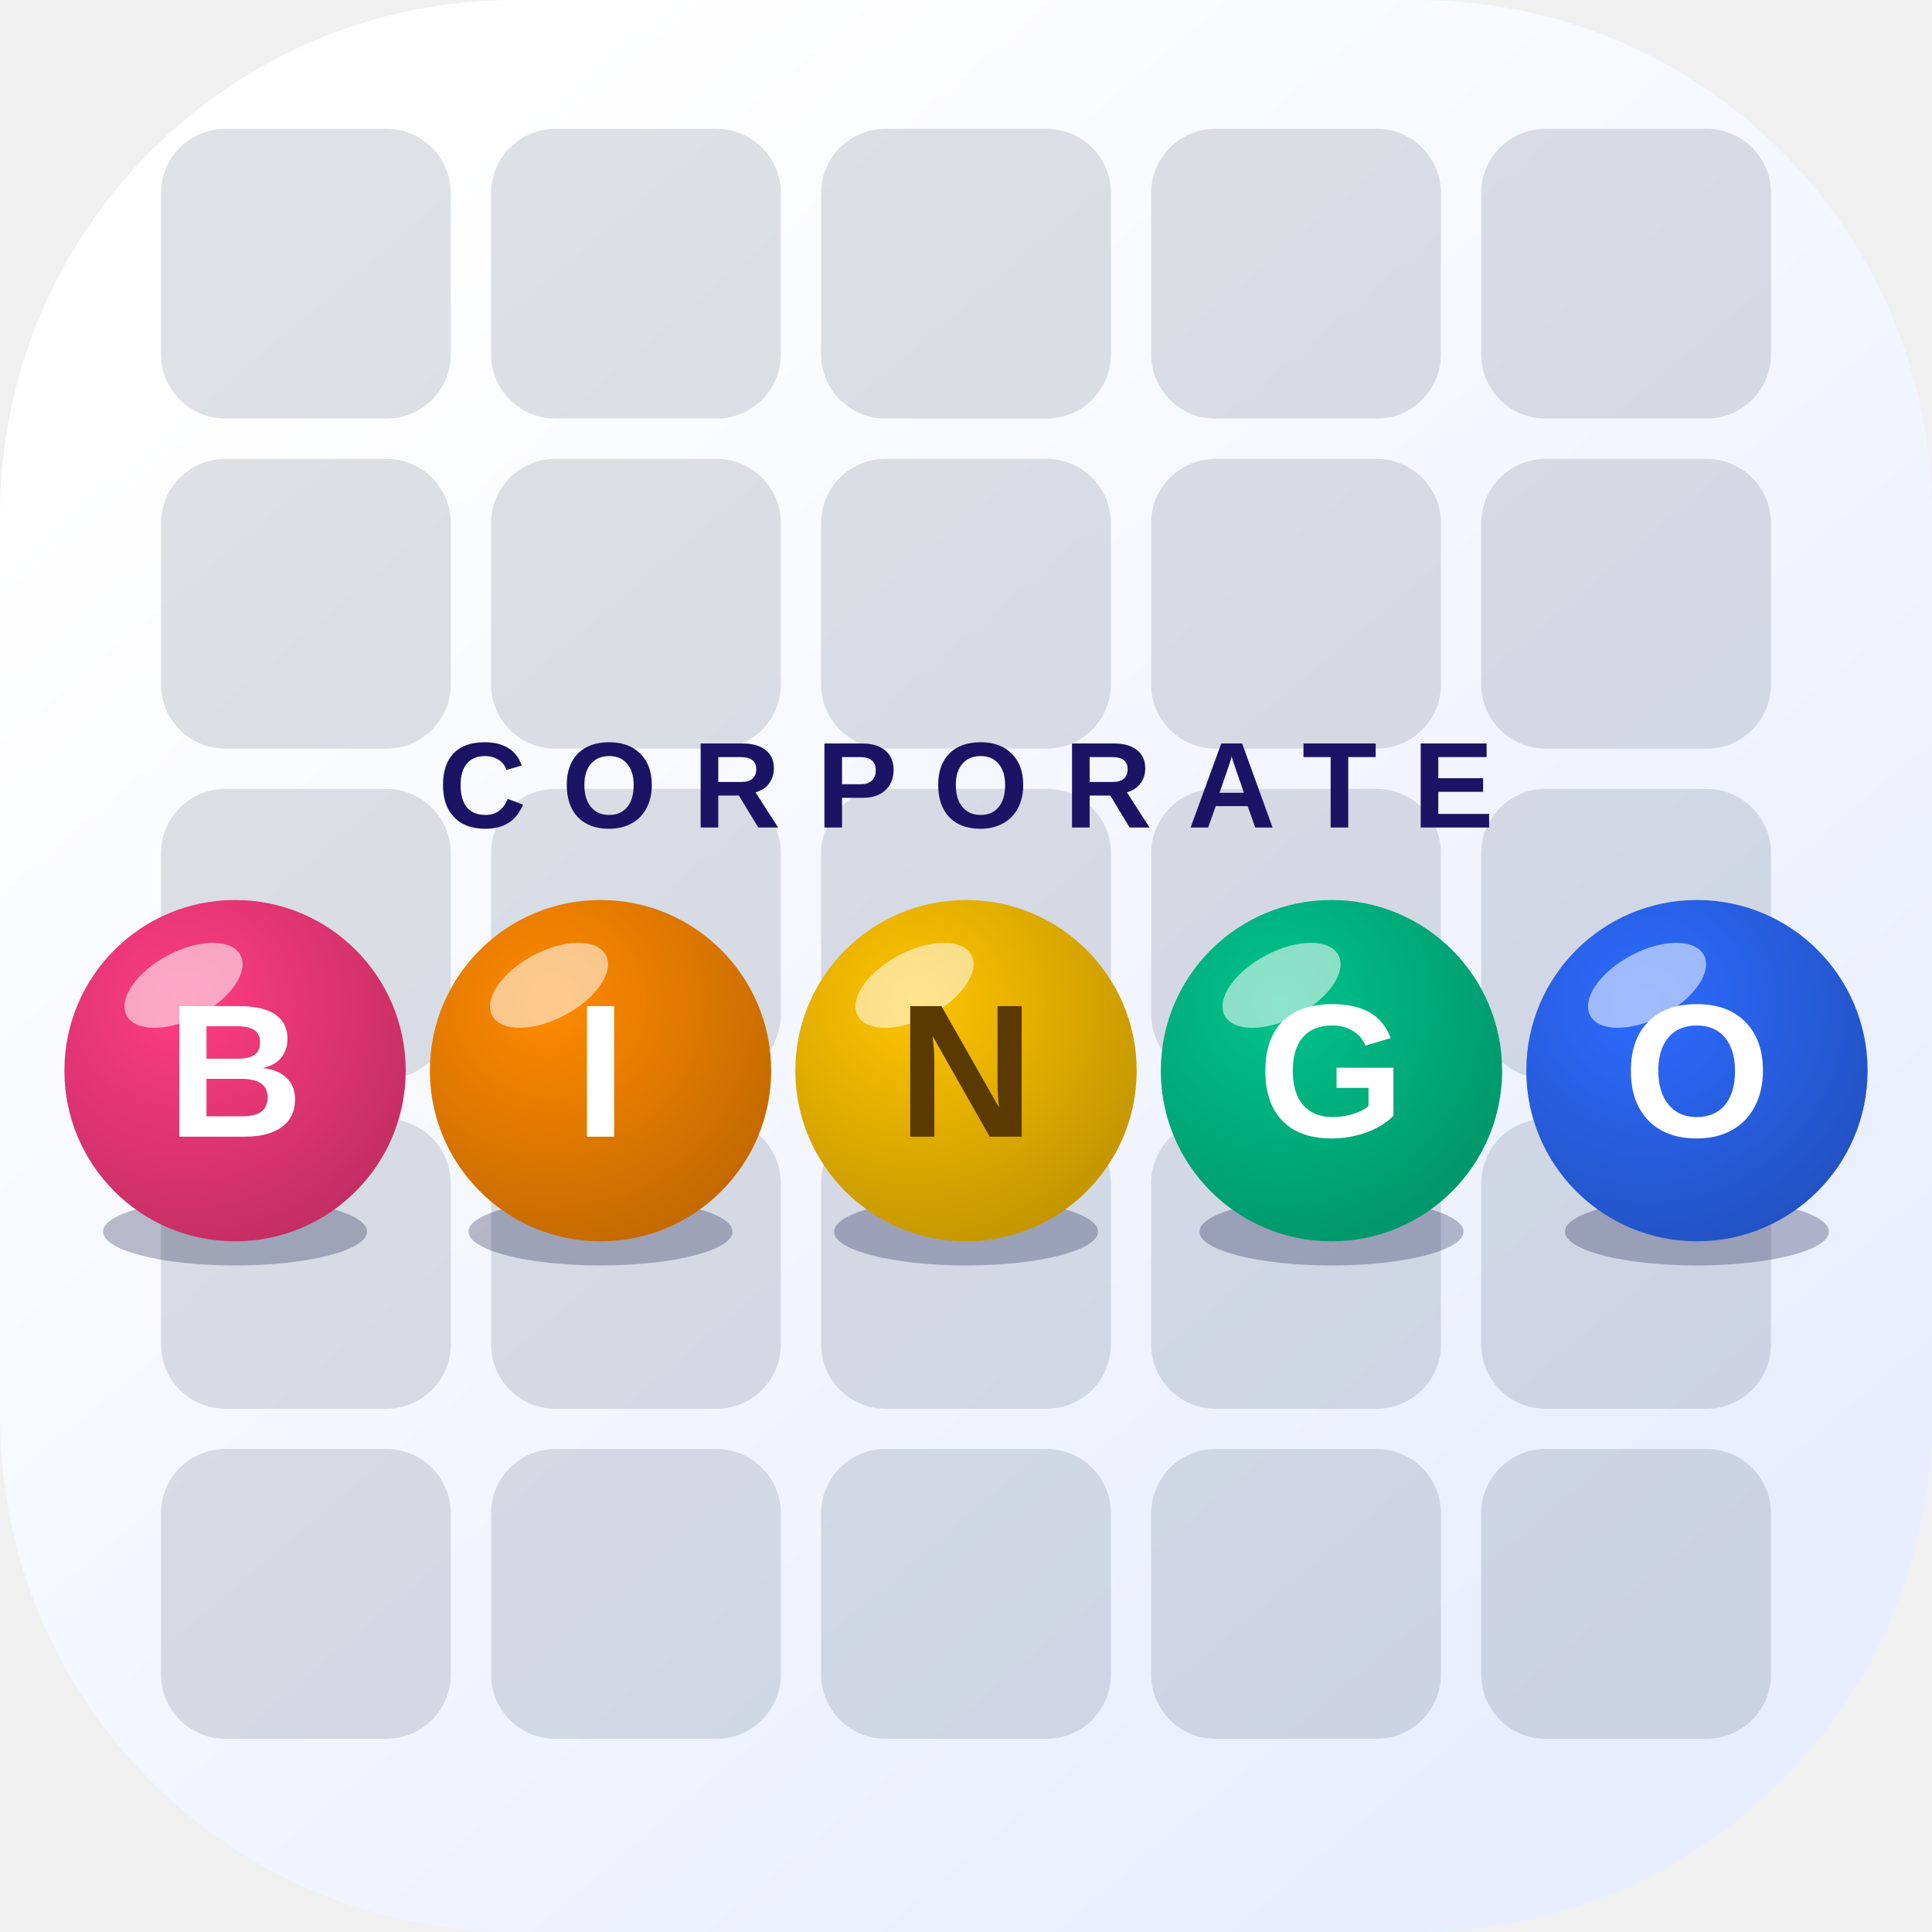
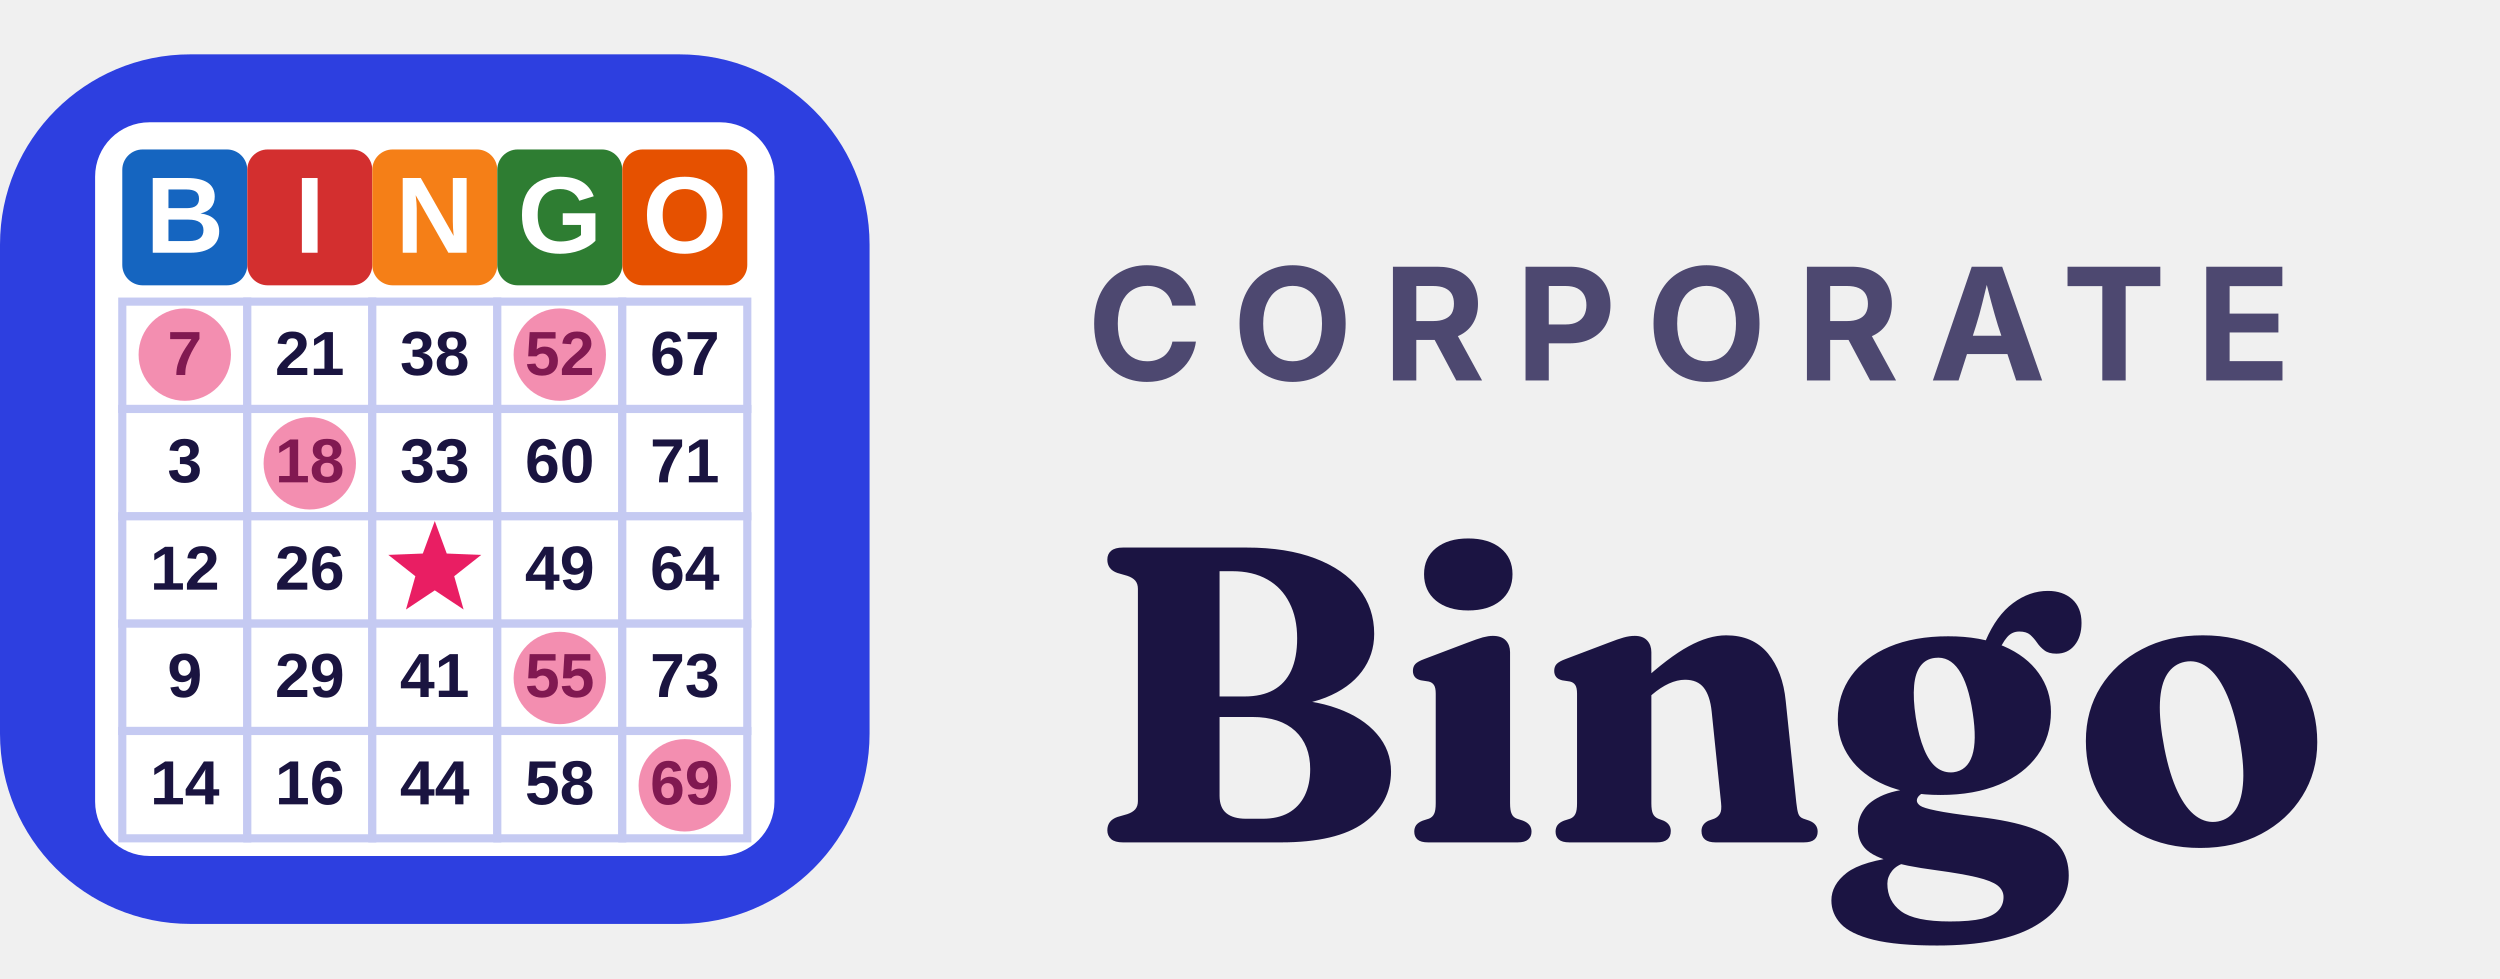
- <svg xmlns="http://www.w3.org/2000/svg" viewBox="0 0 120 120" width="240" height="240">
-   <defs>
-     <linearGradient id="t280" gradientTransform="rotate(50 .5 .5)">
-       <stop offset="0" stop-color="#FFFFFF" />
-       <stop offset="1" stop-color="#E8EEFF" />
-     </linearGradient>
-     <radialGradient id="s280" cx=".25" cy=".1" r=".9">
-       <stop offset="0" stop-color="#FFFFFF" stop-opacity="0.0" />
-       <stop offset="1" stop-color="#FFFFFF" stop-opacity="0" />
-     </radialGradient>
-   </defs>
-   <rect width="120" height="120" rx="32" fill="url(#t280)" />
-   <rect width="120" height="120" rx="32" fill="url(#s280)" />
-   <rect x="1.5" y="1.5" width="117" height="117" rx="30.5" fill="none" stroke="#FFFFFF" stroke-opacity="0" stroke-width="1.5" />
-   <g opacity="0.14" stroke-linecap="round" stroke-linejoin="round">
-     <g fill="#14213D">
-       <rect x="10.0" y="8.0" width="18" height="18" rx="4" />
-       <rect x="30.5" y="8.0" width="18" height="18" rx="4" />
-       <rect x="51.0" y="8.0" width="18" height="18" rx="4" />
-       <rect x="71.5" y="8.0" width="18" height="18" rx="4" />
-       <rect x="92.0" y="8.0" width="18" height="18" rx="4" />
-       <rect x="10.0" y="28.5" width="18" height="18" rx="4" />
-       <rect x="30.5" y="28.5" width="18" height="18" rx="4" />
-       <rect x="51.0" y="28.5" width="18" height="18" rx="4" />
-       <rect x="71.5" y="28.5" width="18" height="18" rx="4" />
-       <rect x="92.0" y="28.5" width="18" height="18" rx="4" />
-       <rect x="10.0" y="49.0" width="18" height="18" rx="4" />
-       <rect x="30.5" y="49.0" width="18" height="18" rx="4" />
-       <rect x="51.0" y="49.0" width="18" height="18" rx="4" />
-       <rect x="71.5" y="49.0" width="18" height="18" rx="4" />
-       <rect x="92.0" y="49.0" width="18" height="18" rx="4" />
-       <rect x="10.0" y="69.5" width="18" height="18" rx="4" />
-       <rect x="30.5" y="69.5" width="18" height="18" rx="4" />
-       <rect x="51.0" y="69.5" width="18" height="18" rx="4" />
-       <rect x="71.5" y="69.5" width="18" height="18" rx="4" />
-       <rect x="92.0" y="69.5" width="18" height="18" rx="4" />
-       <rect x="10.0" y="90.0" width="18" height="18" rx="4" />
-       <rect x="30.5" y="90.0" width="18" height="18" rx="4" />
-       <rect x="51.0" y="90.0" width="18" height="18" rx="4" />
-       <rect x="71.5" y="90.0" width="18" height="18" rx="4" />
-       <rect x="92.0" y="90.0" width="18" height="18" rx="4" />
-     </g>
+ <svg xmlns="http://www.w3.org/2000/svg" viewBox="0 0 184 72" width="184" height="72" role="img" aria-label="Corporate Bingo">
+   <g transform="translate(0 4) scale(1)">
+     <svg viewBox="0 0 64 64" width="64" height="64">
+       <rect width="64" height="64" rx="14" fill="#2D3FE0" />
+       <rect x="7" y="5" width="50" height="54" rx="4" fill="#FFFFFF" />
+       <rect x="9.0" y="7" width="9.2" height="10" rx="1.5" fill="#1565C0" />
+       <text x="13.6" y="14.6" font-size="8" font-family="Arial,Helvetica,sans-serif" font-weight="700" fill="#FFFFFF" text-anchor="middle">B</text>
+       <rect x="18.2" y="7" width="9.2" height="10" rx="1.5" fill="#D32F2F" />
+       <text x="22.8" y="14.6" font-size="8" font-family="Arial,Helvetica,sans-serif" font-weight="700" fill="#FFFFFF" text-anchor="middle">I</text>
+       <rect x="27.4" y="7" width="9.2" height="10" rx="1.5" fill="#F57F17" />
+       <text x="32.0" y="14.6" font-size="8" font-family="Arial,Helvetica,sans-serif" font-weight="700" fill="#FFFFFF" text-anchor="middle">N</text>
+       <rect x="36.6" y="7" width="9.2" height="10" rx="1.5" fill="#2E7D32" />
+       <text x="41.2" y="14.6" font-size="8" font-family="Arial,Helvetica,sans-serif" font-weight="700" fill="#FFFFFF" text-anchor="middle">G</text>
+       <rect x="45.8" y="7" width="9.2" height="10" rx="1.5" fill="#E65100" />
+       <text x="50.4" y="14.6" font-size="8" font-family="Arial,Helvetica,sans-serif" font-weight="700" fill="#FFFFFF" text-anchor="middle">O</text>
+       <rect x="9.0" y="18.2" width="9.2" height="7.9" fill="#FFFFFF" stroke="#C5CAF2" stroke-width=".6" />
+       <text x="13.6" y="23.6" font-size="4.6" font-family="Arial,Helvetica,sans-serif" font-weight="700" fill="#1A1440" text-anchor="middle">7</text>
+       <circle cx="13.6" cy="22.1" r="3.4" fill="#E91E63" fill-opacity=".5" />
+       <rect x="18.2" y="18.2" width="9.2" height="7.9" fill="#FFFFFF" stroke="#C5CAF2" stroke-width=".6" />
+       <text x="22.8" y="23.6" font-size="4.6" font-family="Arial,Helvetica,sans-serif" font-weight="700" fill="#1A1440" text-anchor="middle">21</text>
+       <rect x="27.4" y="18.2" width="9.2" height="7.9" fill="#FFFFFF" stroke="#C5CAF2" stroke-width=".6" />
+       <text x="32.0" y="23.6" font-size="4.6" font-family="Arial,Helvetica,sans-serif" font-weight="700" fill="#1A1440" text-anchor="middle">38</text>
+       <rect x="36.6" y="18.2" width="9.2" height="7.9" fill="#FFFFFF" stroke="#C5CAF2" stroke-width=".6" />
+       <text x="41.2" y="23.6" font-size="4.6" font-family="Arial,Helvetica,sans-serif" font-weight="700" fill="#1A1440" text-anchor="middle">52</text>
+       <circle cx="41.2" cy="22.1" r="3.4" fill="#E91E63" fill-opacity=".5" />
+       <rect x="45.8" y="18.2" width="9.2" height="7.9" fill="#FFFFFF" stroke="#C5CAF2" stroke-width=".6" />
+       <text x="50.4" y="23.6" font-size="4.6" font-family="Arial,Helvetica,sans-serif" font-weight="700" fill="#1A1440" text-anchor="middle">67</text>
+       <rect x="9.0" y="26.1" width="9.2" height="7.9" fill="#FFFFFF" stroke="#C5CAF2" stroke-width=".6" />
+       <text x="13.6" y="31.5" font-size="4.6" font-family="Arial,Helvetica,sans-serif" font-weight="700" fill="#1A1440" text-anchor="middle">3</text>
+       <rect x="18.2" y="26.1" width="9.2" height="7.9" fill="#FFFFFF" stroke="#C5CAF2" stroke-width=".6" />
+       <text x="22.8" y="31.5" font-size="4.6" font-family="Arial,Helvetica,sans-serif" font-weight="700" fill="#1A1440" text-anchor="middle">18</text>
+       <circle cx="22.8" cy="30.1" r="3.4" fill="#E91E63" fill-opacity=".5" />
+       <rect x="27.4" y="26.1" width="9.2" height="7.9" fill="#FFFFFF" stroke="#C5CAF2" stroke-width=".6" />
+       <text x="32.0" y="31.5" font-size="4.6" font-family="Arial,Helvetica,sans-serif" font-weight="700" fill="#1A1440" text-anchor="middle">33</text>
+       <rect x="36.6" y="26.1" width="9.2" height="7.9" fill="#FFFFFF" stroke="#C5CAF2" stroke-width=".6" />
+       <text x="41.2" y="31.5" font-size="4.6" font-family="Arial,Helvetica,sans-serif" font-weight="700" fill="#1A1440" text-anchor="middle">60</text>
+       <rect x="45.8" y="26.1" width="9.2" height="7.9" fill="#FFFFFF" stroke="#C5CAF2" stroke-width=".6" />
+       <text x="50.4" y="31.5" font-size="4.6" font-family="Arial,Helvetica,sans-serif" font-weight="700" fill="#1A1440" text-anchor="middle">71</text>
+       <rect x="9.0" y="34.0" width="9.2" height="7.9" fill="#FFFFFF" stroke="#C5CAF2" stroke-width=".6" />
+       <text x="13.6" y="39.4" font-size="4.6" font-family="Arial,Helvetica,sans-serif" font-weight="700" fill="#1A1440" text-anchor="middle">12</text>
+       <rect x="18.2" y="34.0" width="9.2" height="7.9" fill="#FFFFFF" stroke="#C5CAF2" stroke-width=".6" />
+       <text x="22.8" y="39.4" font-size="4.6" font-family="Arial,Helvetica,sans-serif" font-weight="700" fill="#1A1440" text-anchor="middle">26</text>
+       <rect x="27.4" y="34.0" width="9.2" height="7.9" fill="#FFFFFF" stroke="#C5CAF2" stroke-width=".6" />
+       <path d="M32.00 34.35L32.88 36.74L35.42 36.84L33.43 38.41L34.12 40.86L32.00 39.45L29.88 40.86L30.57 38.41L28.58 36.84L31.12 36.74Z" fill="#E91E63" />
+       <rect x="36.6" y="34.0" width="9.2" height="7.9" fill="#FFFFFF" stroke="#C5CAF2" stroke-width=".6" />
+       <text x="41.2" y="39.4" font-size="4.6" font-family="Arial,Helvetica,sans-serif" font-weight="700" fill="#1A1440" text-anchor="middle">49</text>
+       <rect x="45.8" y="34.0" width="9.2" height="7.9" fill="#FFFFFF" stroke="#C5CAF2" stroke-width=".6" />
+       <text x="50.4" y="39.4" font-size="4.6" font-family="Arial,Helvetica,sans-serif" font-weight="700" fill="#1A1440" text-anchor="middle">64</text>
+       <rect x="9.0" y="41.9" width="9.2" height="7.9" fill="#FFFFFF" stroke="#C5CAF2" stroke-width=".6" />
+       <text x="13.6" y="47.3" font-size="4.6" font-family="Arial,Helvetica,sans-serif" font-weight="700" fill="#1A1440" text-anchor="middle">9</text>
+       <rect x="18.2" y="41.9" width="9.2" height="7.9" fill="#FFFFFF" stroke="#C5CAF2" stroke-width=".6" />
+       <text x="22.8" y="47.3" font-size="4.6" font-family="Arial,Helvetica,sans-serif" font-weight="700" fill="#1A1440" text-anchor="middle">29</text>
+       <rect x="27.4" y="41.9" width="9.2" height="7.9" fill="#FFFFFF" stroke="#C5CAF2" stroke-width=".6" />
+       <text x="32.0" y="47.3" font-size="4.6" font-family="Arial,Helvetica,sans-serif" font-weight="700" fill="#1A1440" text-anchor="middle">41</text>
+       <rect x="36.6" y="41.9" width="9.2" height="7.9" fill="#FFFFFF" stroke="#C5CAF2" stroke-width=".6" />
+       <text x="41.2" y="47.3" font-size="4.6" font-family="Arial,Helvetica,sans-serif" font-weight="700" fill="#1A1440" text-anchor="middle">55</text>
+       <circle cx="41.2" cy="45.9" r="3.4" fill="#E91E63" fill-opacity=".5" />
+       <rect x="45.8" y="41.9" width="9.2" height="7.9" fill="#FFFFFF" stroke="#C5CAF2" stroke-width=".6" />
+       <text x="50.4" y="47.3" font-size="4.6" font-family="Arial,Helvetica,sans-serif" font-weight="700" fill="#1A1440" text-anchor="middle">73</text>
+       <rect x="9.0" y="49.8" width="9.2" height="7.9" fill="#FFFFFF" stroke="#C5CAF2" stroke-width=".6" />
+       <text x="13.6" y="55.2" font-size="4.6" font-family="Arial,Helvetica,sans-serif" font-weight="700" fill="#1A1440" text-anchor="middle">14</text>
+       <rect x="18.2" y="49.8" width="9.2" height="7.9" fill="#FFFFFF" stroke="#C5CAF2" stroke-width=".6" />
+       <text x="22.8" y="55.2" font-size="4.6" font-family="Arial,Helvetica,sans-serif" font-weight="700" fill="#1A1440" text-anchor="middle">16</text>
+       <rect x="27.4" y="49.8" width="9.2" height="7.9" fill="#FFFFFF" stroke="#C5CAF2" stroke-width=".6" />
+       <text x="32.0" y="55.2" font-size="4.6" font-family="Arial,Helvetica,sans-serif" font-weight="700" fill="#1A1440" text-anchor="middle">44</text>
+       <rect x="36.6" y="49.8" width="9.2" height="7.9" fill="#FFFFFF" stroke="#C5CAF2" stroke-width=".6" />
+       <text x="41.2" y="55.2" font-size="4.6" font-family="Arial,Helvetica,sans-serif" font-weight="700" fill="#1A1440" text-anchor="middle">58</text>
+       <rect x="45.8" y="49.8" width="9.2" height="7.9" fill="#FFFFFF" stroke="#C5CAF2" stroke-width=".6" />
+       <text x="50.4" y="55.2" font-size="4.6" font-family="Arial,Helvetica,sans-serif" font-weight="700" fill="#1A1440" text-anchor="middle">69</text>
+       <circle cx="50.4" cy="53.8" r="3.4" fill="#E91E63" fill-opacity=".5" />
+     </svg>
  </g>
-   <text x="60" y="51.4" text-anchor="middle" font-family="'Segoe UI','Helvetica Neue',Arial,sans-serif" font-size="7.6" font-weight="800" letter-spacing="2.2" fill="#1B1464">CORPORATE</text>
-   <defs>
-     <radialGradient id="b275" cx=".35" cy=".3" r=".9">
-       <stop offset="0" stop-color="#FF3D81" />
-       <stop offset="1" stop-color="#B72B5C" />
-     </radialGradient>
-   </defs>
-   <ellipse cx="14.6" cy="76.5" rx="8.2" ry="2.1" fill="#0B1240" opacity=".28" />
-   <circle cx="14.6" cy="66.5" r="10.6" fill="url(#b275)" />
-   <ellipse cx="11.4" cy="61.2" rx="4.0" ry="2.1" fill="#FFFFFF" opacity=".55" transform="rotate(-28 11.4 61.2)" />
-   <text x="14.6" y="70.6" text-anchor="middle" font-family="'Segoe UI','Helvetica Neue',Arial,sans-serif" font-size="11.8" font-weight="900" fill="#FFFFFF">B</text>
-   <defs>
-     <radialGradient id="b276" cx=".35" cy=".3" r=".9">
-       <stop offset="0" stop-color="#FF8A00" />
-       <stop offset="1" stop-color="#B76300" />
-     </radialGradient>
-   </defs>
-   <ellipse cx="37.3" cy="76.5" rx="8.2" ry="2.1" fill="#0B1240" opacity=".28" />
-   <circle cx="37.3" cy="66.5" r="10.6" fill="url(#b276)" />
-   <ellipse cx="34.1" cy="61.2" rx="4.0" ry="2.1" fill="#FFFFFF" opacity=".55" transform="rotate(-28 34.1 61.2)" />
-   <text x="37.3" y="70.6" text-anchor="middle" font-family="'Segoe UI','Helvetica Neue',Arial,sans-serif" font-size="11.8" font-weight="900" fill="#FFFFFF">I</text>
-   <defs>
-     <radialGradient id="b277" cx=".35" cy=".3" r=".9">
-       <stop offset="0" stop-color="#FFC400" />
-       <stop offset="1" stop-color="#B78D00" />
-     </radialGradient>
-   </defs>
-   <ellipse cx="60.0" cy="76.5" rx="8.2" ry="2.1" fill="#0B1240" opacity=".28" />
-   <circle cx="60.0" cy="66.5" r="10.6" fill="url(#b277)" />
-   <ellipse cx="56.8" cy="61.2" rx="4.0" ry="2.1" fill="#FFFFFF" opacity=".55" transform="rotate(-28 56.8 61.2)" />
-   <text x="60.0" y="70.6" text-anchor="middle" font-family="'Segoe UI','Helvetica Neue',Arial,sans-serif" font-size="11.8" font-weight="900" fill="#5A3A00">N</text>
-   <defs>
-     <radialGradient id="b278" cx=".35" cy=".3" r=".9">
-       <stop offset="0" stop-color="#00C48C" />
-       <stop offset="1" stop-color="#008D64" />
-     </radialGradient>
-   </defs>
-   <ellipse cx="82.7" cy="76.5" rx="8.2" ry="2.1" fill="#0B1240" opacity=".28" />
-   <circle cx="82.7" cy="66.5" r="10.6" fill="url(#b278)" />
-   <ellipse cx="79.6" cy="61.2" rx="4.0" ry="2.1" fill="#FFFFFF" opacity=".55" transform="rotate(-28 79.6 61.2)" />
-   <text x="82.7" y="70.6" text-anchor="middle" font-family="'Segoe UI','Helvetica Neue',Arial,sans-serif" font-size="11.8" font-weight="900" fill="#FFFFFF">G</text>
-   <defs>
-     <radialGradient id="b279" cx=".35" cy=".3" r=".9">
-       <stop offset="0" stop-color="#2D6BFF" />
-       <stop offset="1" stop-color="#204DB7" />
-     </radialGradient>
-   </defs>
-   <ellipse cx="105.4" cy="76.5" rx="8.2" ry="2.1" fill="#0B1240" opacity=".28" />
-   <circle cx="105.4" cy="66.5" r="10.6" fill="url(#b279)" />
-   <ellipse cx="102.3" cy="61.2" rx="4.0" ry="2.1" fill="#FFFFFF" opacity=".55" transform="rotate(-28 102.3 61.2)" />
-   <text x="105.4" y="70.6" text-anchor="middle" font-family="'Segoe UI','Helvetica Neue',Arial,sans-serif" font-size="11.8" font-weight="900" fill="#FFFFFF">O</text>
+   <path d="M84.41 28.11Q83.3 28.11 82.42 27.61Q81.54 27.1 81.03 26.14Q80.53 25.18 80.53 23.82Q80.53 22.46 81.04 21.49Q81.55 20.53 82.43 20.03Q83.31 19.52 84.41 19.52Q85.13 19.52 85.74 19.72Q86.36 19.92 86.83 20.3Q87.31 20.68 87.61 21.24Q87.92 21.79 88.01 22.49H86.28Q86.22 22.15 86.06 21.88Q85.9 21.61 85.66 21.43Q85.42 21.24 85.11 21.14Q84.81 21.04 84.45 21.04Q83.8 21.04 83.3 21.37Q82.81 21.69 82.54 22.31Q82.27 22.93 82.27 23.82Q82.27 24.73 82.54 25.34Q82.82 25.96 83.31 26.28Q83.8 26.59 84.44 26.59Q84.8 26.59 85.11 26.49Q85.41 26.39 85.66 26.21Q85.9 26.02 86.06 25.75Q86.22 25.48 86.29 25.14H88.02Q87.95 25.72 87.67 26.25Q87.4 26.79 86.93 27.21Q86.47 27.63 85.84 27.87Q85.2 28.11 84.41 28.11ZM95.14 28.11Q94.03 28.11 93.15 27.61Q92.26 27.1 91.75 26.14Q91.23 25.18 91.23 23.82Q91.23 22.46 91.75 21.49Q92.26 20.53 93.15 20.03Q94.03 19.52 95.14 19.52Q96.25 19.52 97.13 20.03Q98.01 20.53 98.53 21.49Q99.04 22.46 99.04 23.82Q99.04 25.18 98.53 26.14Q98.01 27.1 97.13 27.61Q96.25 28.11 95.14 28.11ZM95.14 26.59Q95.79 26.59 96.27 26.27Q96.76 25.95 97.03 25.33Q97.3 24.72 97.3 23.82Q97.3 22.92 97.03 22.3Q96.76 21.68 96.27 21.36Q95.79 21.04 95.14 21.04Q94.49 21.04 94 21.36Q93.52 21.68 93.25 22.3Q92.97 22.92 92.97 23.82Q92.97 24.72 93.25 25.33Q93.52 25.95 94 26.27Q94.49 26.59 95.14 26.59ZM102.52 28V19.63H105.79Q106.74 19.63 107.41 19.97Q108.08 20.31 108.43 20.92Q108.78 21.53 108.78 22.36Q108.78 23.18 108.42 23.78Q108.07 24.38 107.39 24.7Q106.71 25.02 105.75 25.02H103.54V23.63H105.48Q106 23.63 106.34 23.48Q106.68 23.34 106.85 23.06Q107.01 22.77 107.01 22.36Q107.01 21.93 106.85 21.64Q106.68 21.35 106.34 21.2Q106 21.05 105.47 21.05H104.24V28ZM107.18 28 105.15 24.19H107L109.08 28ZM112.28 28V19.63H115.54Q116.49 19.63 117.16 20Q117.83 20.36 118.18 21Q118.53 21.63 118.53 22.46Q118.53 23.29 118.18 23.92Q117.82 24.55 117.14 24.91Q116.47 25.27 115.5 25.27H113.4V23.88H115.23Q115.75 23.88 116.09 23.7Q116.43 23.52 116.6 23.2Q116.76 22.88 116.76 22.46Q116.76 22.03 116.6 21.72Q116.43 21.4 116.09 21.22Q115.75 21.05 115.22 21.05H113.99V28ZM125.6 28.11Q124.5 28.11 123.61 27.61Q122.73 27.1 122.21 26.14Q121.7 25.18 121.7 23.82Q121.7 22.46 122.21 21.49Q122.73 20.53 123.61 20.03Q124.5 19.52 125.6 19.52Q126.71 19.52 127.6 20.03Q128.48 20.53 128.99 21.49Q129.5 22.46 129.5 23.82Q129.5 25.18 128.99 26.14Q128.48 27.1 127.6 27.61Q126.71 28.11 125.6 28.11ZM125.6 26.59Q126.25 26.59 126.74 26.27Q127.23 25.95 127.5 25.33Q127.77 24.72 127.77 23.82Q127.77 22.92 127.5 22.3Q127.23 21.68 126.74 21.36Q126.25 21.04 125.6 21.04Q124.96 21.04 124.47 21.36Q123.98 21.68 123.71 22.3Q123.44 22.92 123.44 23.82Q123.44 24.72 123.71 25.33Q123.98 25.95 124.47 26.27Q124.96 26.59 125.6 26.59ZM132.99 28V19.63H136.25Q137.21 19.63 137.87 19.97Q138.54 20.31 138.89 20.92Q139.24 21.53 139.24 22.36Q139.24 23.18 138.89 23.78Q138.53 24.38 137.86 24.7Q137.18 25.02 136.21 25.02H134V23.63H135.94Q136.46 23.63 136.8 23.48Q137.14 23.34 137.31 23.06Q137.48 22.77 137.48 22.36Q137.48 21.93 137.31 21.64Q137.14 21.35 136.8 21.2Q136.46 21.05 135.94 21.05H134.7V28ZM137.64 28 135.61 24.19H137.47L139.55 28ZM142.26 28 145.12 19.63H147.36L150.3 28H148.39L147.05 23.96Q146.81 23.18 146.56 22.25Q146.31 21.32 146.04 20.22H146.41Q146.14 21.33 145.91 22.26Q145.68 23.2 145.44 23.96L144.15 28ZM144.05 26.06V24.71H148.51V26.06ZM152.17 21.06V19.63H159V21.06H156.45V28H154.73V21.06ZM162.38 28V19.63H167.98V21.06H164.1V23.08H167.69V24.47H164.1V26.58H167.99V28Z" fill="#4D4870" />
+   <path d="M102.38 56.79Q102.38 59.11 100.38 60.56Q98.38 62 94.28 62H82.65Q82.06 62 81.78 61.76Q81.5 61.51 81.5 61.11Q81.5 60.39 82.24 60.13L82.97 59.92Q83.36 59.79 83.56 59.56Q83.75 59.33 83.75 58.96V43.34Q83.75 42.97 83.56 42.74Q83.36 42.51 82.97 42.38L82.24 42.17Q81.5 41.91 81.5 41.19Q81.5 40.77 81.78 40.54Q82.06 40.3 82.65 40.3H91.75Q94.7 40.3 96.8 41.1Q98.9 41.9 100.02 43.32Q101.14 44.75 101.14 46.65Q101.14 48.21 100.23 49.42Q99.32 50.64 97.57 51.34Q95.82 52.03 93.28 52.03L94.06 51.46Q96.57 51.46 98.43 52.14Q100.3 52.81 101.34 54.02Q102.38 55.22 102.38 56.79ZM92.17 52.77H88.09V51.26H91.59Q92.86 51.26 93.72 50.79Q94.59 50.31 95.03 49.36Q95.47 48.4 95.47 46.98Q95.47 45.46 94.9 44.36Q94.34 43.25 93.28 42.65Q92.21 42.04 90.69 42.04H89.76V58.57Q89.76 59.44 90.26 59.85Q90.76 60.26 91.72 60.26H92.93Q94.05 60.26 94.83 59.83Q95.61 59.39 96.02 58.57Q96.43 57.74 96.43 56.61Q96.43 54.83 95.33 53.8Q94.22 52.77 92.17 52.77ZM111.14 48V59.11Q111.14 59.66 111.26 59.9Q111.37 60.15 111.63 60.25L112.09 60.4Q112.42 60.53 112.57 60.73Q112.72 60.93 112.72 61.21Q112.72 61.58 112.47 61.79Q112.23 62 111.69 62H105.11Q104.57 62 104.33 61.79Q104.09 61.58 104.09 61.21Q104.09 60.93 104.23 60.73Q104.38 60.53 104.71 60.4L105.18 60.25Q105.44 60.14 105.55 59.9Q105.67 59.67 105.67 59.11V51.06Q105.67 50.61 105.54 50.42Q105.41 50.22 105.15 50.16L104.57 50.07Q104.26 49.99 104.13 49.82Q103.99 49.64 103.99 49.38Q103.99 49.06 104.17 48.87Q104.35 48.68 104.84 48.5L107.98 47.31Q108.71 47.03 109.13 46.91Q109.56 46.8 109.87 46.8Q110.51 46.8 110.83 47.14Q111.14 47.47 111.14 48ZM108.06 44.93Q106.57 44.93 105.69 44.21Q104.81 43.48 104.81 42.26Q104.81 41.05 105.69 40.34Q106.57 39.63 108.06 39.63Q109.56 39.63 110.44 40.34Q111.32 41.05 111.32 42.26Q111.32 43.48 110.44 44.21Q109.56 44.93 108.06 44.93ZM121.54 48V59.11Q121.54 59.66 121.66 59.9Q121.77 60.13 122.03 60.25L122.46 60.41Q122.97 60.66 122.97 61.16Q122.97 62 121.93 62H115.51Q114.97 62 114.73 61.79Q114.49 61.58 114.49 61.21Q114.49 60.93 114.63 60.73Q114.78 60.53 115.11 60.4L115.58 60.25Q115.84 60.14 115.95 59.9Q116.07 59.67 116.07 59.11V51.06Q116.07 50.61 115.94 50.42Q115.81 50.22 115.55 50.16L114.97 50.07Q114.66 49.99 114.53 49.82Q114.39 49.64 114.39 49.38Q114.39 49.06 114.57 48.87Q114.75 48.68 115.24 48.5L118.38 47.31Q119.07 47.04 119.5 46.92Q119.93 46.8 120.32 46.8Q120.92 46.8 121.23 47.14Q121.54 47.47 121.54 48ZM121.02 51.62 120.2 50.76 120.73 50.27Q122.8 48.37 124.28 47.57Q125.76 46.76 127.05 46.76Q129.01 46.76 130.12 48.09Q131.22 49.43 131.43 51.6L132.21 59.09Q132.27 59.65 132.36 59.9Q132.45 60.15 132.72 60.25L133.16 60.4Q133.49 60.53 133.63 60.73Q133.78 60.93 133.78 61.21Q133.78 61.58 133.54 61.79Q133.3 62 132.76 62H126.27Q125.23 62 125.23 61.16Q125.23 60.66 125.73 60.41L126.18 60.25Q126.45 60.13 126.59 59.89Q126.73 59.65 126.67 59.09L125.98 52.38Q125.86 51.21 125.4 50.62Q124.94 50.03 124.02 50.03Q123.45 50.03 122.83 50.31Q122.22 50.59 121.61 51.11ZM145.59 60.12Q143.44 59.86 142.5 59.66Q141.55 59.47 141.31 59.29Q141.08 59.11 141.08 58.93Q141.08 58.73 141.24 58.57Q141.4 58.4 141.77 58.25L141.52 57.97Q139.69 58.07 138.65 58.5Q137.61 58.94 137.18 59.59Q136.74 60.24 136.74 61Q136.74 61.8 137.2 62.36Q137.66 62.93 138.91 63.33Q140.15 63.74 142.51 64.05Q144.42 64.31 145.5 64.57Q146.58 64.83 147.02 65.17Q147.46 65.52 147.46 66.02Q147.46 66.6 147.09 67Q146.72 67.41 145.87 67.62Q145.01 67.82 143.52 67.82Q140.94 67.82 139.92 67.07Q138.91 66.32 138.91 65.04Q138.91 64.53 139.26 64.09Q139.61 63.66 140.26 63.49L140.07 63.02Q137.06 63.36 135.92 64.24Q134.79 65.12 134.79 66.27Q134.79 67.25 135.49 68Q136.2 68.75 137.9 69.17Q139.6 69.59 142.57 69.59Q147.3 69.59 149.78 68.15Q152.26 66.7 152.26 64.44Q152.26 63.17 151.61 62.32Q150.96 61.46 149.49 60.93Q148.03 60.41 145.59 60.12ZM145.6 48.39 146.82 48.51Q147.35 47.32 147.72 46.9Q148.08 46.48 148.62 46.48Q149.14 46.48 149.42 46.72Q149.7 46.97 149.92 47.29Q150.14 47.62 150.46 47.86Q150.77 48.11 151.35 48.11Q152.19 48.11 152.69 47.49Q153.2 46.87 153.2 45.85Q153.2 44.72 152.51 44.1Q151.82 43.49 150.73 43.49Q149.37 43.49 148.16 44.39Q146.94 45.29 146.14 47.16ZM150.95 52.39Q150.95 50.81 150.05 49.55Q149.16 48.29 147.47 47.56Q145.79 46.83 143.39 46.83Q140.89 46.83 139.06 47.6Q137.24 48.37 136.25 49.75Q135.26 51.13 135.26 52.95Q135.26 54.52 136.15 55.78Q137.04 57.05 138.74 57.78Q140.43 58.51 142.82 58.51Q145.32 58.51 147.15 57.74Q148.97 56.97 149.96 55.59Q150.95 54.21 150.95 52.39ZM142.42 48.42Q143.47 48.29 144.17 49.31Q144.87 50.33 145.19 52.45Q145.51 54.54 145.15 55.62Q144.79 56.71 143.77 56.84Q143.08 56.91 142.53 56.49Q141.99 56.07 141.61 55.14Q141.22 54.21 141 52.81Q140.79 51.41 140.88 50.46Q140.96 49.52 141.36 49Q141.75 48.49 142.42 48.42ZM162.13 46.76Q164.65 46.76 166.55 47.75Q168.44 48.74 169.5 50.52Q170.55 52.29 170.55 54.63Q170.55 56.83 169.45 58.59Q168.36 60.35 166.42 61.38Q164.48 62.41 161.93 62.41Q159.42 62.41 157.52 61.41Q155.63 60.4 154.57 58.63Q153.52 56.85 153.52 54.54Q153.52 52.3 154.61 50.55Q155.71 48.79 157.65 47.78Q159.58 46.76 162.13 46.76ZM163.25 60.46Q164.08 60.3 164.56 59.56Q165.03 58.81 165.1 57.45Q165.17 56.09 164.77 54.09Q164.39 52.14 163.79 50.89Q163.2 49.64 162.44 49.09Q161.68 48.54 160.81 48.71Q159.99 48.87 159.51 49.61Q159.03 50.36 158.97 51.71Q158.91 53.07 159.3 55.08Q159.68 57.02 160.28 58.28Q160.88 59.53 161.63 60.07Q162.39 60.62 163.25 60.46Z" fill="#1B1442" />
</svg>
